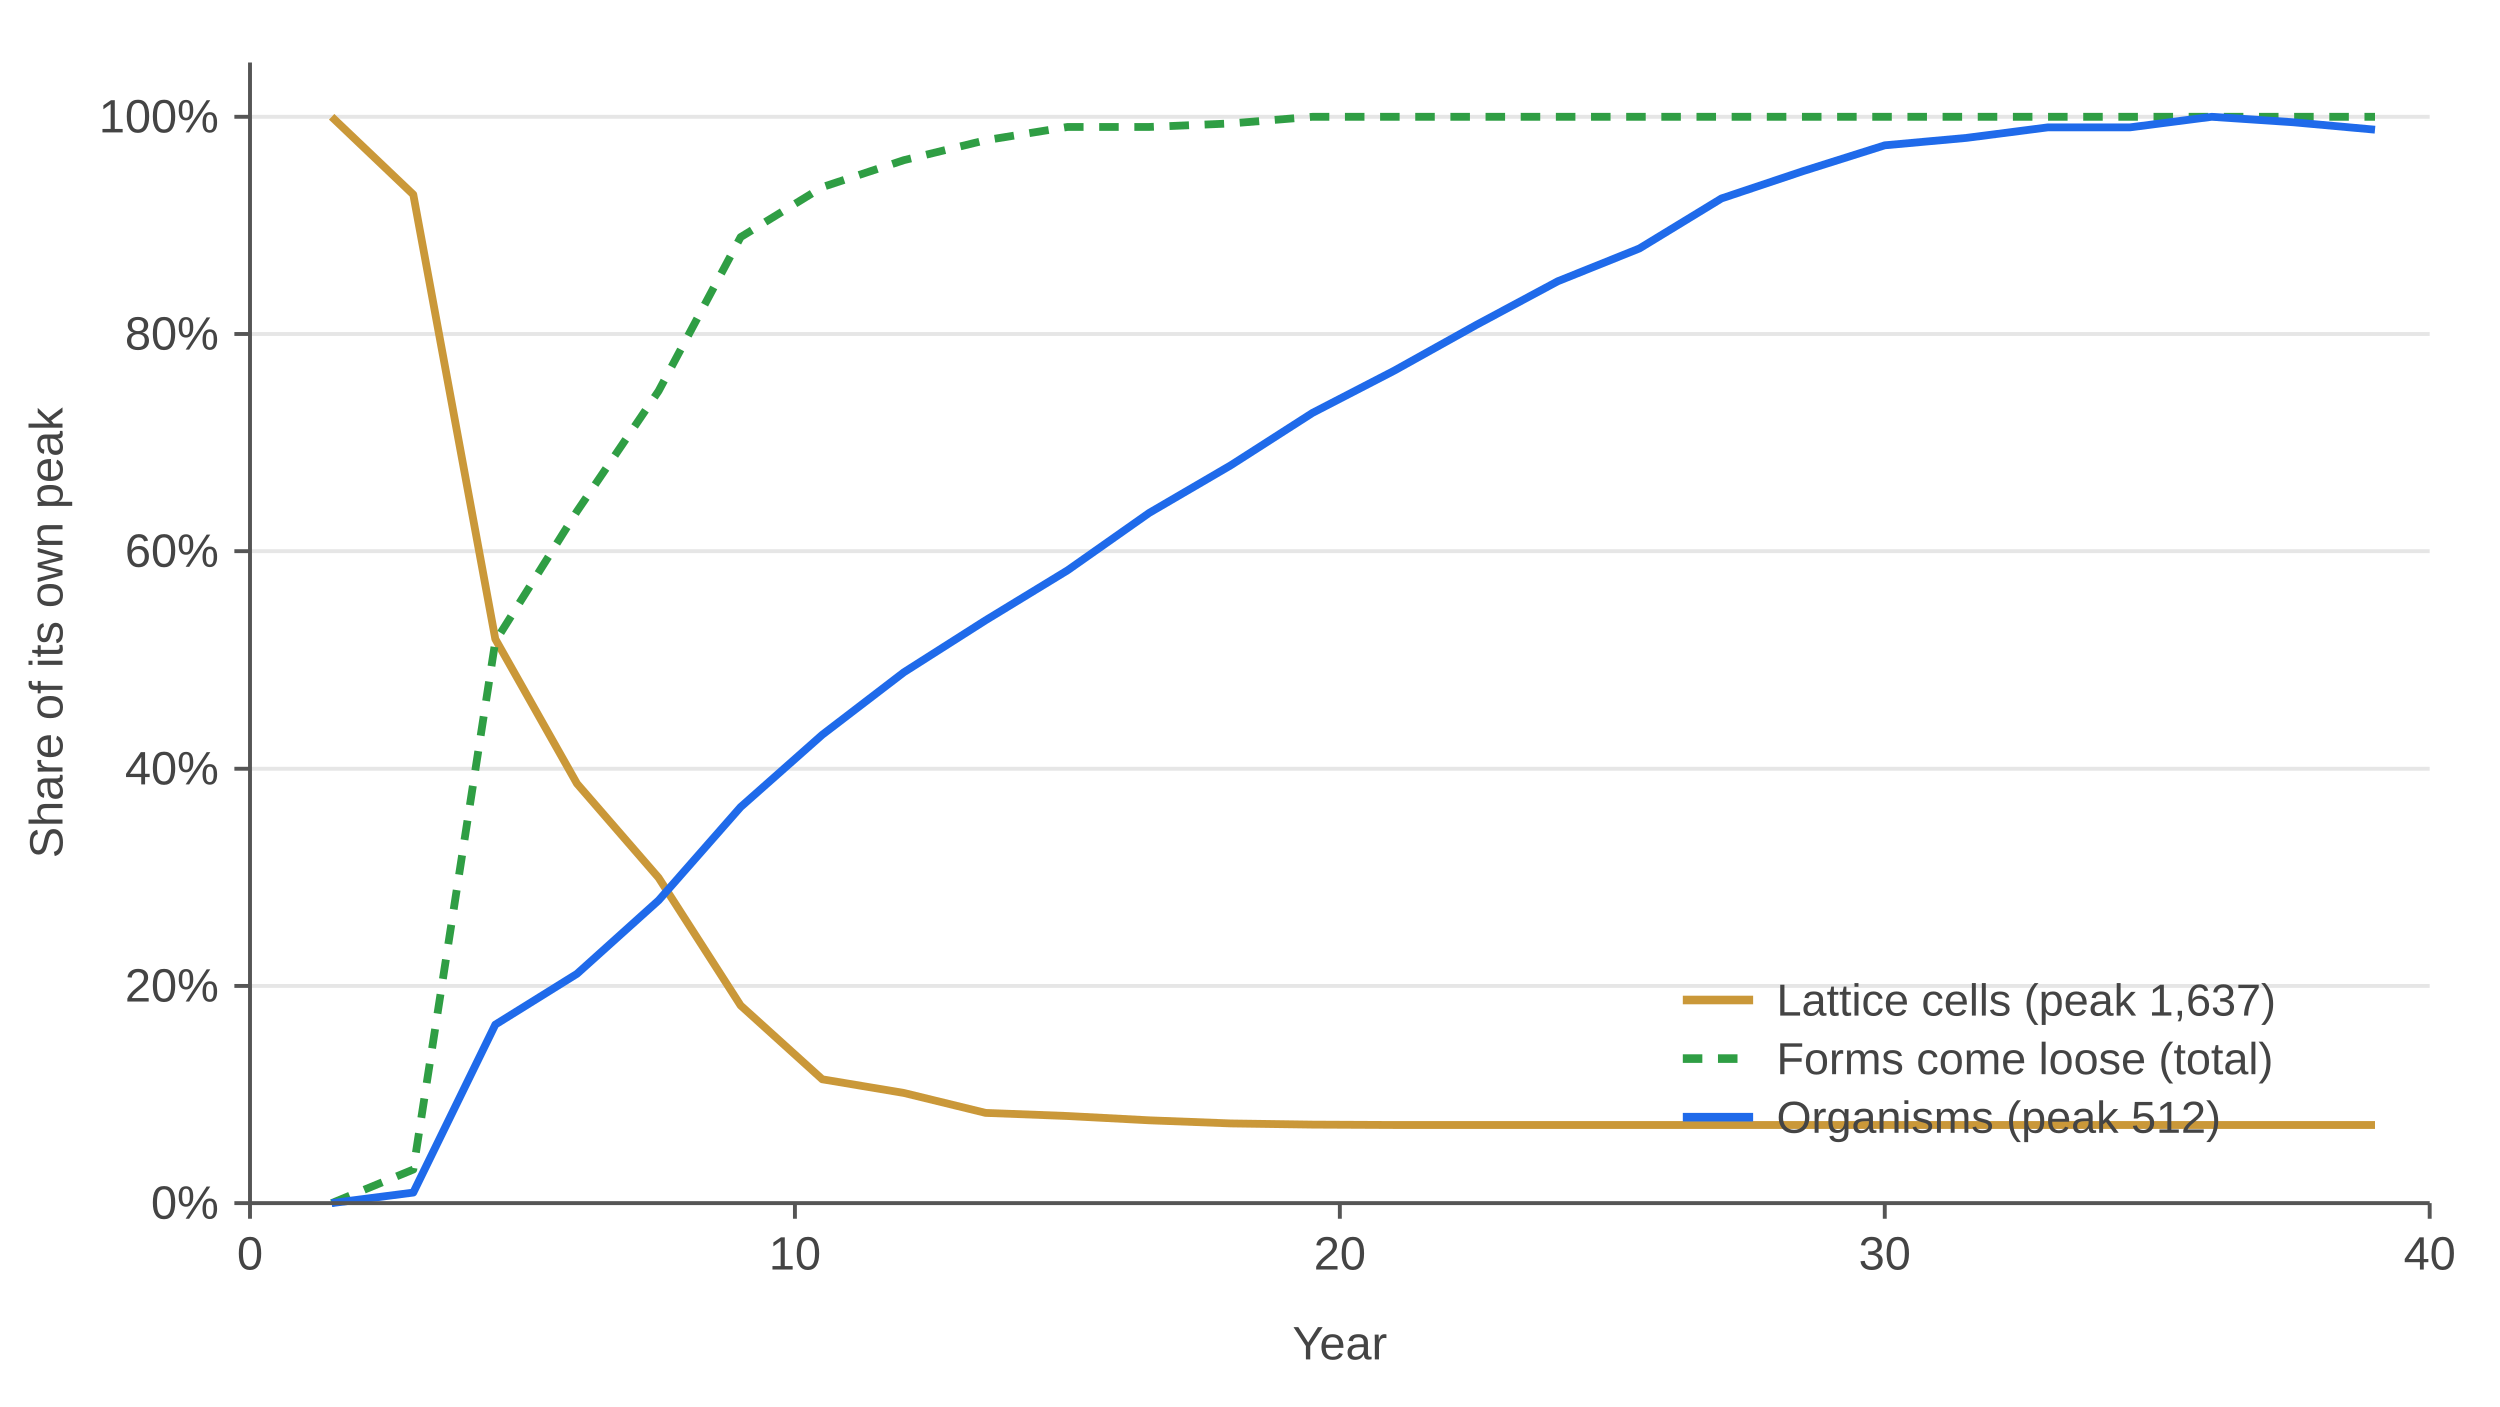
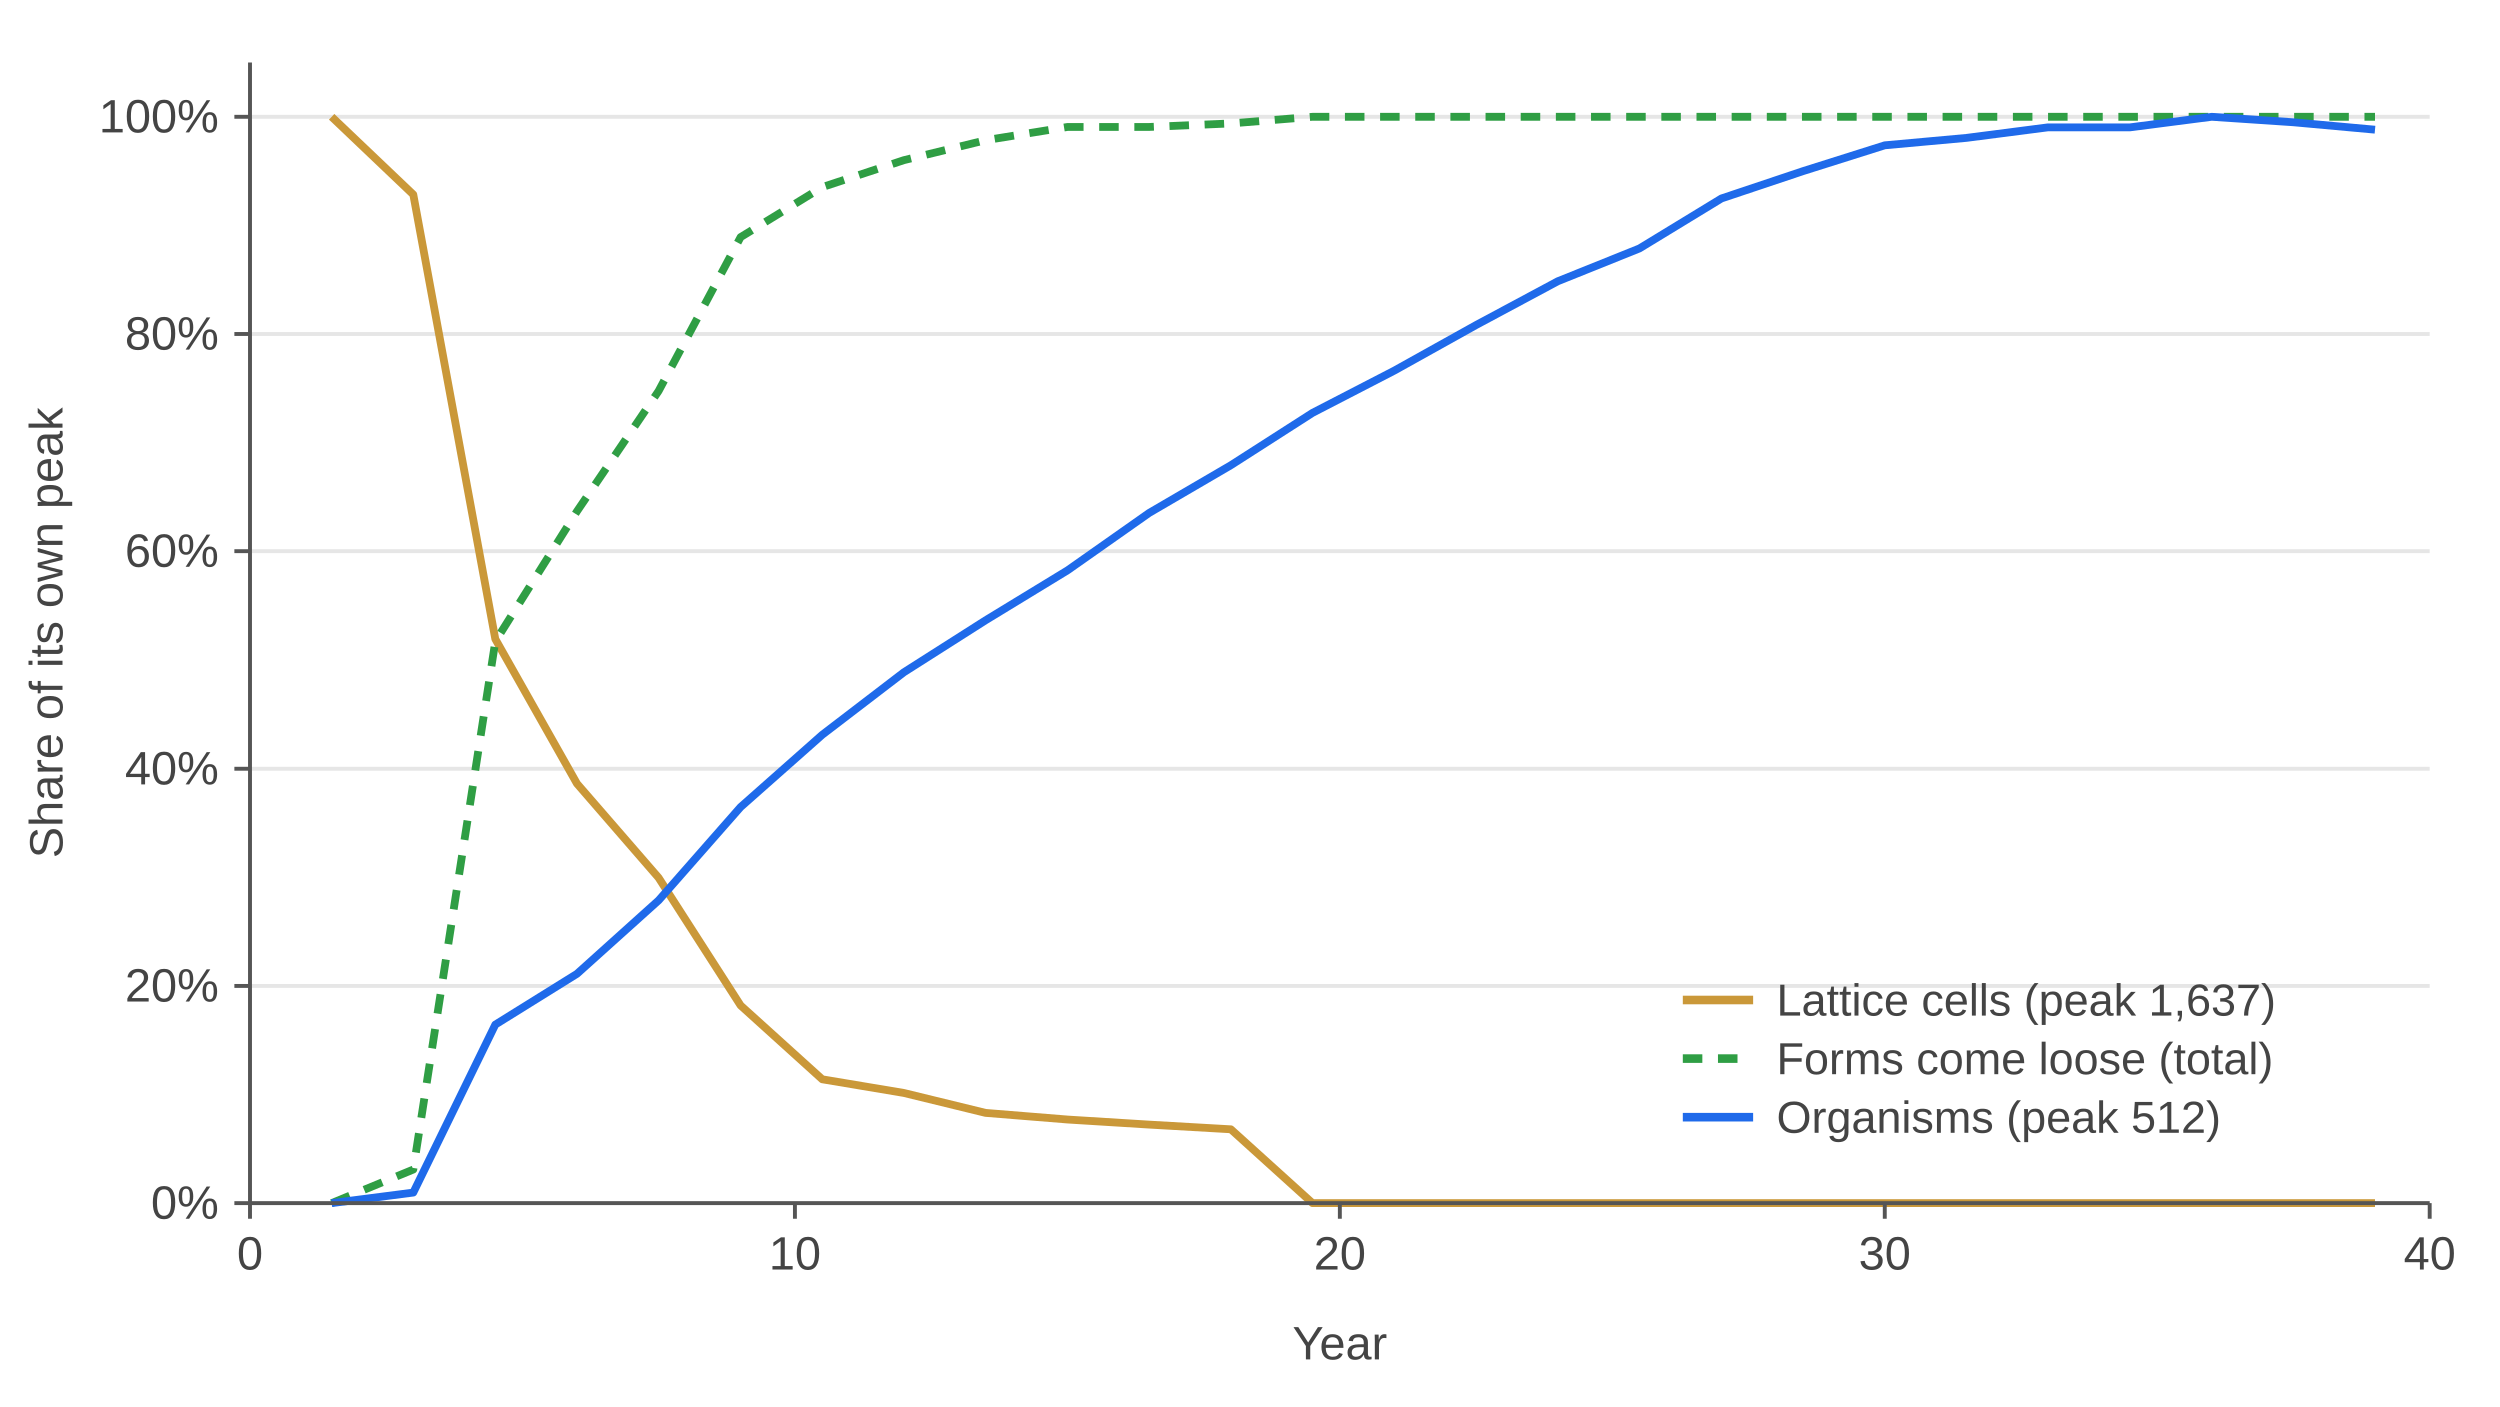
<svg xmlns="http://www.w3.org/2000/svg" viewBox="0 0 640 360" width="640" height="360" font-family="'IBM Plex Sans', 'Helvetica Neue', Arial, sans-serif" font-size="12" fill="#444444">
  <line x1="64" x2="622" y1="308.0" y2="308.0" stroke="#E6E6E6" stroke-width="1" />
  <line x1="64" x2="622" y1="252.4" y2="252.4" stroke="#E6E6E6" stroke-width="1" />
  <line x1="64" x2="622" y1="196.8" y2="196.8" stroke="#E6E6E6" stroke-width="1" />
  <line x1="64" x2="622" y1="141.1" y2="141.1" stroke="#E6E6E6" stroke-width="1" />
  <line x1="64" x2="622" y1="85.5" y2="85.5" stroke="#E6E6E6" stroke-width="1" />
  <line x1="64" x2="622" y1="29.9" y2="29.9" stroke="#E6E6E6" stroke-width="1" />
-   <path d="M84.9,29.9L105.8,49.8L126.8,163.6L147.7,200.6L168.6,224.7L189.6,257.4L210.5,276.3L231.4,279.8L252.3,284.9L273.3,285.7L294.2,286.8L315.1,287.6L336.0,287.9L356.9,288.0L377.9,288.0L398.8,288.0L419.7,288.0L440.7,288.0L461.6,288.0L482.5,288.0L503.4,288.0L524.3,288.0L545.3,288.0L566.2,288.0L587.1,288.0L608.0,288.0" fill="none" stroke="#CA9839" stroke-width="2" stroke-linejoin="round" stroke-opacity="1" />
+   <path d="M84.9,29.9L105.8,49.8L126.8,163.6L147.7,200.6L168.6,224.7L189.6,257.4L210.5,276.3L231.4,279.8L252.3,284.9L273.3,286.6L294.2,287.9L315.1,289.1L336.0,308.0L356.9,308.0L377.9,308.0L398.8,308.0L419.7,308.0L440.7,308.0L461.6,308.0L482.5,308.0L503.4,308.0L524.3,308.0L545.3,308.0L566.2,308.0L587.1,308.0L608.0,308.0" fill="none" stroke="#CA9839" stroke-width="2" stroke-linejoin="round" stroke-opacity="1" />
  <path d="M84.9,308.0L105.8,299.4L126.8,164.2L147.7,130.9L168.6,100.1L189.6,60.7L210.5,47.9L231.4,41.0L252.3,35.9L273.3,32.5L294.2,32.5L315.1,31.6L336.0,29.9L356.9,29.9L377.9,29.9L398.8,29.9L419.7,29.9L440.7,29.9L461.6,29.9L482.5,29.9L503.4,29.9L524.3,29.9L545.3,29.9L566.2,29.9L587.1,29.9L608.0,29.9" fill="none" stroke="#2F9E44" stroke-width="2" stroke-linejoin="round" stroke-dasharray="5 4" stroke-opacity="1" />
  <path d="M84.9,308.0L105.8,305.3L126.8,262.3L147.7,249.3L168.6,230.5L189.6,206.6L210.5,188.1L231.4,172.1L252.3,158.8L273.3,146.0L294.2,131.3L315.1,119.1L336.0,105.7L356.9,94.9L377.9,83.2L398.8,72.0L419.7,63.6L440.7,50.8L461.6,43.8L482.5,37.2L503.4,35.3L524.3,32.6L545.3,32.6L566.2,29.9L587.1,31.3L608.0,33.2" fill="none" stroke="#1F6AEA" stroke-width="2" stroke-linejoin="round" stroke-opacity="1" />
  <line x1="64" x2="622" y1="308" y2="308" stroke="#555555" stroke-width="1" />
  <line x1="64" x2="64" y1="16" y2="308" stroke="#555555" stroke-width="1" />
  <line x1="64.0" x2="64.0" y1="308" y2="312" stroke="#555555" />
  <text x="64.0" y="325" text-anchor="middle">0</text>
  <line x1="203.5" x2="203.5" y1="308" y2="312" stroke="#555555" />
  <text x="203.5" y="325" text-anchor="middle">10</text>
  <line x1="343.0" x2="343.0" y1="308" y2="312" stroke="#555555" />
  <text x="343.0" y="325" text-anchor="middle">20</text>
  <line x1="482.5" x2="482.5" y1="308" y2="312" stroke="#555555" />
  <text x="482.5" y="325" text-anchor="middle">30</text>
  <line x1="622.0" x2="622.0" y1="308" y2="312" stroke="#555555" />
  <text x="622.0" y="325" text-anchor="middle">40</text>
  <line x1="60" x2="64" y1="308.0" y2="308.0" stroke="#555555" />
  <text x="56" y="312.0" text-anchor="end">0%</text>
  <line x1="60" x2="64" y1="252.4" y2="252.4" stroke="#555555" />
  <text x="56" y="256.4" text-anchor="end">20%</text>
  <line x1="60" x2="64" y1="196.8" y2="196.8" stroke="#555555" />
  <text x="56" y="200.8" text-anchor="end">40%</text>
  <line x1="60" x2="64" y1="141.1" y2="141.1" stroke="#555555" />
  <text x="56" y="145.1" text-anchor="end">60%</text>
  <line x1="60" x2="64" y1="85.5" y2="85.5" stroke="#555555" />
  <text x="56" y="89.5" text-anchor="end">80%</text>
  <line x1="60" x2="64" y1="29.9" y2="29.9" stroke="#555555" />
  <text x="56" y="33.9" text-anchor="end">100%</text>
  <text x="343" y="348" text-anchor="middle" fill="#444444">Year</text>
  <text transform="translate(16 162) rotate(-90)" text-anchor="middle" fill="#444444">Share of its own peak</text>
  <line x1="430.8" x2="448.8" y1="256" y2="256" stroke="#CA9839" stroke-width="2.2" />
  <text x="454.8" y="260" font-size="11.5">Lattice cells (peak 1,637)</text>
  <line x1="430.8" x2="448.8" y1="271" y2="271" stroke="#2F9E44" stroke-width="2.2" stroke-dasharray="5 4" />
  <text x="454.8" y="275" font-size="11.5">Forms come loose (total)</text>
  <line x1="430.8" x2="448.8" y1="286" y2="286" stroke="#1F6AEA" stroke-width="2.2" />
  <text x="454.8" y="290" font-size="11.5">Organisms (peak 512)</text>
</svg>
